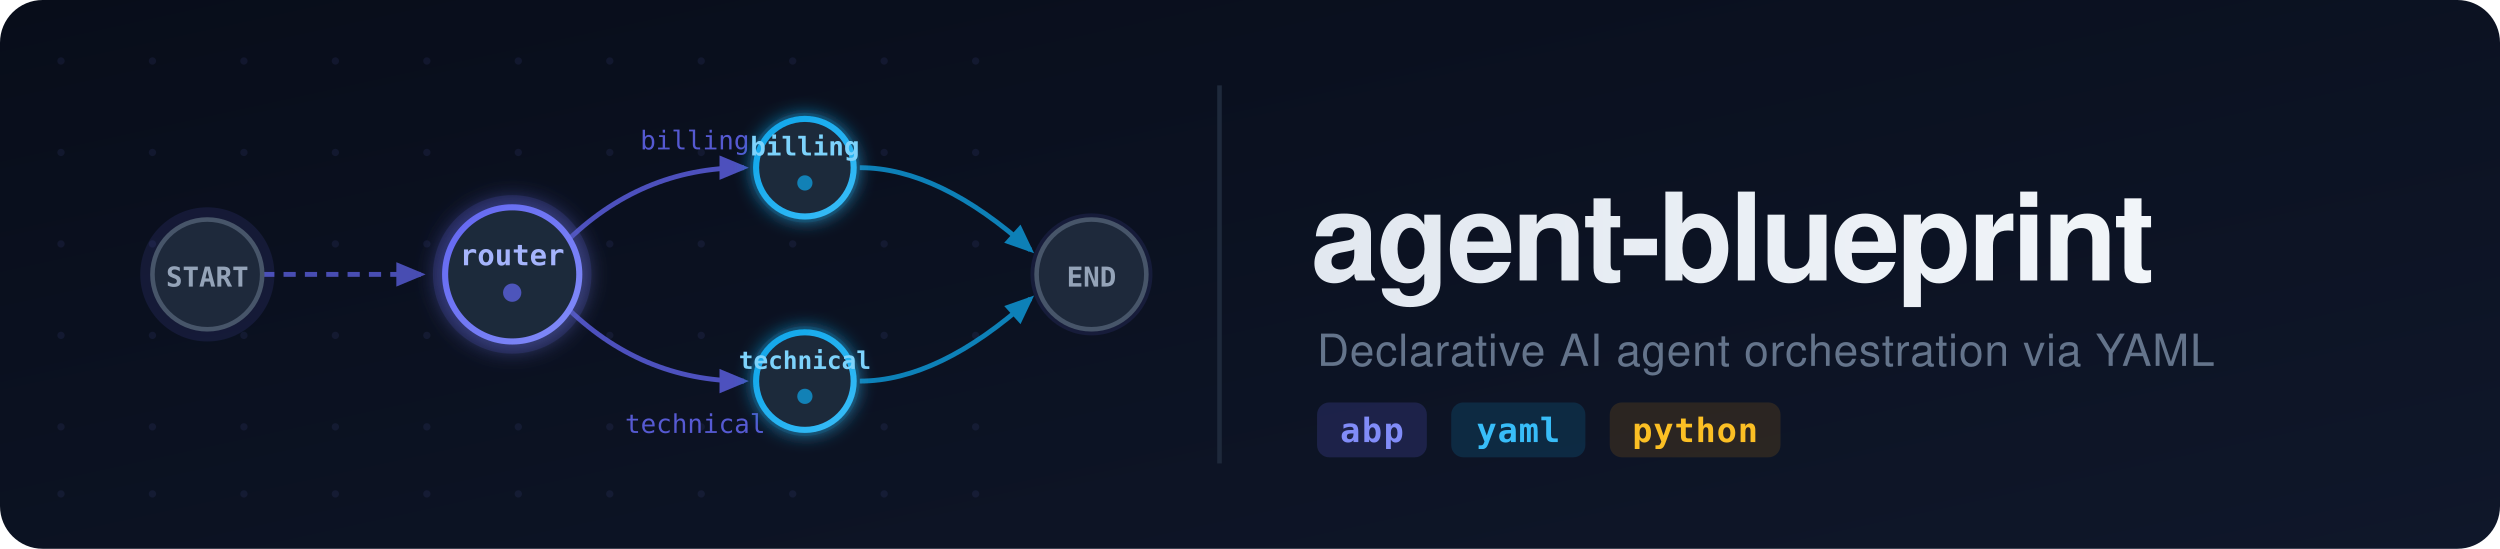
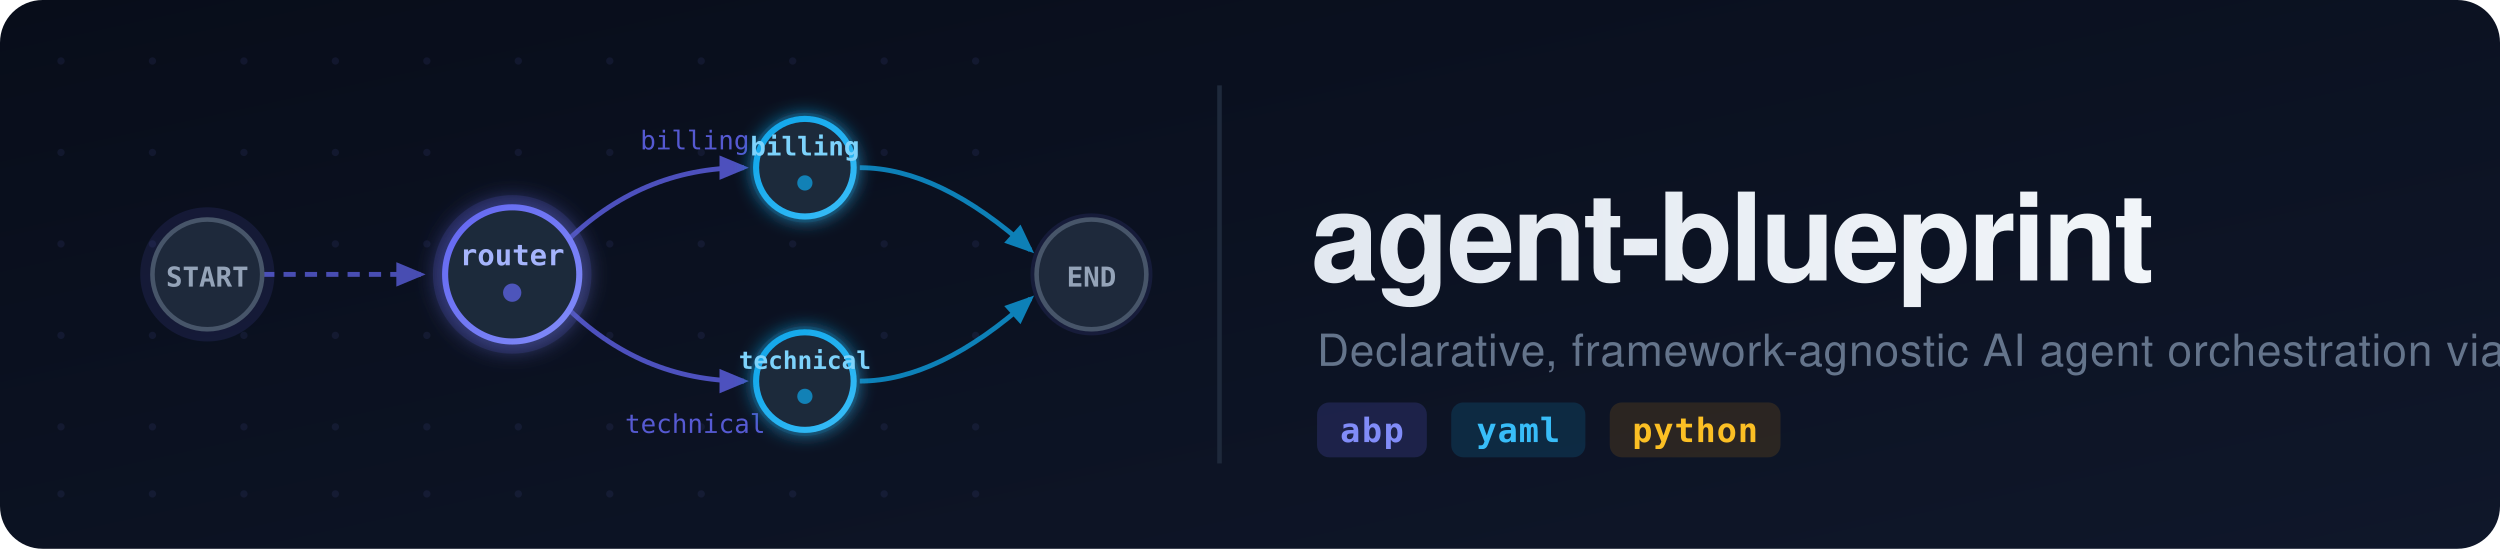
<svg xmlns="http://www.w3.org/2000/svg" width="820" height="180" viewBox="0 0 820 180">
  <defs>
    <linearGradient id="bg" x1="0%" y1="0%" x2="100%" y2="100%">
      <stop offset="0%" stop-color="#080d1a" />
      <stop offset="100%" stop-color="#0f172a" />
    </linearGradient>
    <linearGradient id="indigo" x1="0%" y1="0%" x2="100%" y2="100%">
      <stop offset="0%" stop-color="#6366f1" />
      <stop offset="100%" stop-color="#818cf8" />
    </linearGradient>
    <linearGradient id="sky" x1="0%" y1="0%" x2="100%" y2="100%">
      <stop offset="0%" stop-color="#0ea5e9" />
      <stop offset="100%" stop-color="#38bdf8" />
    </linearGradient>
    <linearGradient id="textgrad" x1="0%" y1="0%" x2="100%" y2="0%">
      <stop offset="0%" stop-color="#e2e8f0" />
      <stop offset="100%" stop-color="#f1f5f9" />
    </linearGradient>
    <filter id="glow-indigo" x="-50%" y="-50%" width="200%" height="200%">
      <feGaussianBlur stdDeviation="4" result="blur" />
      <feMerge>
        <feMergeNode in="blur" />
        <feMergeNode in="SourceGraphic" />
      </feMerge>
    </filter>
    <filter id="glow-sky" x="-50%" y="-50%" width="200%" height="200%">
      <feGaussianBlur stdDeviation="3" result="blur" />
      <feMerge>
        <feMergeNode in="blur" />
        <feMergeNode in="SourceGraphic" />
      </feMerge>
    </filter>
    <marker id="arr-indigo" markerWidth="7" markerHeight="7" refX="5" refY="3.5" orient="auto">
      <path d="M0,1 L0,6 L6,3.5 z" fill="#6366f1" />
    </marker>
    <marker id="arr-sky" markerWidth="7" markerHeight="7" refX="5" refY="3.5" orient="auto">
      <path d="M0,1 L0,6 L6,3.5 z" fill="#0ea5e9" />
    </marker>
    <marker id="arr-gray" markerWidth="7" markerHeight="7" refX="5" refY="3.5" orient="auto">
      <path d="M0,1 L0,6 L6,3.5 z" fill="#475569" />
    </marker>
  </defs>
  <rect width="820" height="180" rx="14" fill="url(#bg)" />
  <g opacity="0.08" fill="#7c83ff">
    <circle cx="20" cy="20" r="1.2" />
    <circle cx="50" cy="20" r="1.2" />
    <circle cx="80" cy="20" r="1.2" />
    <circle cx="110" cy="20" r="1.2" />
    <circle cx="140" cy="20" r="1.2" />
    <circle cx="170" cy="20" r="1.2" />
    <circle cx="200" cy="20" r="1.2" />
    <circle cx="230" cy="20" r="1.2" />
    <circle cx="260" cy="20" r="1.2" />
    <circle cx="290" cy="20" r="1.2" />
    <circle cx="320" cy="20" r="1.2" />
    <circle cx="20" cy="50" r="1.2" />
    <circle cx="50" cy="50" r="1.2" />
    <circle cx="80" cy="50" r="1.2" />
    <circle cx="110" cy="50" r="1.2" />
    <circle cx="140" cy="50" r="1.2" />
    <circle cx="170" cy="50" r="1.2" />
    <circle cx="200" cy="50" r="1.2" />
    <circle cx="230" cy="50" r="1.2" />
    <circle cx="260" cy="50" r="1.2" />
    <circle cx="290" cy="50" r="1.2" />
    <circle cx="320" cy="50" r="1.2" />
    <circle cx="20" cy="80" r="1.2" />
    <circle cx="50" cy="80" r="1.2" />
    <circle cx="80" cy="80" r="1.2" />
    <circle cx="110" cy="80" r="1.2" />
    <circle cx="140" cy="80" r="1.2" />
    <circle cx="170" cy="80" r="1.2" />
    <circle cx="200" cy="80" r="1.2" />
    <circle cx="230" cy="80" r="1.2" />
    <circle cx="260" cy="80" r="1.2" />
    <circle cx="290" cy="80" r="1.2" />
    <circle cx="320" cy="80" r="1.2" />
    <circle cx="20" cy="110" r="1.2" />
    <circle cx="50" cy="110" r="1.2" />
    <circle cx="80" cy="110" r="1.2" />
    <circle cx="110" cy="110" r="1.2" />
    <circle cx="140" cy="110" r="1.2" />
    <circle cx="170" cy="110" r="1.2" />
    <circle cx="200" cy="110" r="1.2" />
    <circle cx="230" cy="110" r="1.2" />
    <circle cx="260" cy="110" r="1.2" />
    <circle cx="290" cy="110" r="1.2" />
    <circle cx="320" cy="110" r="1.2" />
    <circle cx="20" cy="140" r="1.2" />
    <circle cx="50" cy="140" r="1.2" />
    <circle cx="80" cy="140" r="1.2" />
    <circle cx="110" cy="140" r="1.2" />
    <circle cx="140" cy="140" r="1.2" />
    <circle cx="170" cy="140" r="1.2" />
    <circle cx="200" cy="140" r="1.2" />
    <circle cx="230" cy="140" r="1.2" />
    <circle cx="260" cy="140" r="1.2" />
    <circle cx="290" cy="140" r="1.2" />
    <circle cx="320" cy="140" r="1.2" />
    <circle cx="20" cy="162" r="1.2" />
    <circle cx="50" cy="162" r="1.2" />
    <circle cx="80" cy="162" r="1.2" />
    <circle cx="110" cy="162" r="1.2" />
    <circle cx="140" cy="162" r="1.2" />
    <circle cx="170" cy="162" r="1.2" />
    <circle cx="200" cy="162" r="1.2" />
    <circle cx="230" cy="162" r="1.2" />
    <circle cx="260" cy="162" r="1.2" />
    <circle cx="290" cy="162" r="1.2" />
    <circle cx="320" cy="162" r="1.2" />
  </g>
  <circle cx="68" cy="90" r="22" fill="#6366f1" opacity="0.12" />
  <circle cx="168" cy="90" r="26" fill="#6366f1" opacity="0.15" />
  <circle cx="264" cy="55" r="18" fill="#0ea5e9" opacity="0.14" />
  <circle cx="264" cy="125" r="18" fill="#0ea5e9" opacity="0.14" />
  <circle cx="358" cy="90" r="20" fill="#6366f1" opacity="0.12" />
  <line x1="86" y1="90" x2="138" y2="90" stroke="#6366f1" stroke-width="1.6" stroke-dasharray="4,3" opacity="0.7" marker-end="url(#arr-indigo)" />
  <path d="M 185 80 Q 210 55 244 55" fill="none" stroke="#6366f1" stroke-width="1.6" opacity="0.75" marker-end="url(#arr-indigo)" />
  <path d="M 185 100 Q 210 125 244 125" fill="none" stroke="#6366f1" stroke-width="1.6" opacity="0.75" marker-end="url(#arr-indigo)" />
  <path d="M 282 55 Q 308 55 338 82" fill="none" stroke="#0ea5e9" stroke-width="1.6" opacity="0.75" marker-end="url(#arr-sky)" />
  <path d="M 282 125 Q 308 125 338 98" fill="none" stroke="#0ea5e9" stroke-width="1.6" opacity="0.75" marker-end="url(#arr-sky)" />
  <text x="210" y="49" font-family="ui-monospace,monospace" font-size="8.5" fill="#6366f1" opacity="0.85">billing</text>
  <text x="205" y="142" font-family="ui-monospace,monospace" font-size="8.5" fill="#6366f1" opacity="0.85">technical</text>
  <circle cx="68" cy="90" r="18" fill="#1e293b" stroke="#475569" stroke-width="1.5" />
  <text x="68" y="94" font-family="ui-monospace,monospace" font-size="9" fill="#94a3b8" text-anchor="middle" font-weight="600">START</text>
  <circle cx="168" cy="90" r="22" fill="#1e293b" stroke="url(#indigo)" stroke-width="2" filter="url(#glow-indigo)" />
  <text x="168" y="87" font-family="ui-monospace,monospace" font-size="9.5" fill="#a5b4fc" text-anchor="middle" font-weight="700">router</text>
  <circle cx="168" cy="96" r="3" fill="#6366f1" opacity="0.7" />
  <circle cx="264" cy="55" r="16" fill="#1e293b" stroke="url(#sky)" stroke-width="2" filter="url(#glow-sky)" />
  <text x="264" y="51" font-family="ui-monospace,monospace" font-size="8.5" fill="#7dd3fc" text-anchor="middle" font-weight="600">billing</text>
  <circle cx="264" cy="60" r="2.5" fill="#0ea5e9" opacity="0.7" />
  <circle cx="264" cy="125" r="16" fill="#1e293b" stroke="url(#sky)" stroke-width="2" filter="url(#glow-sky)" />
  <text x="264" y="121" font-family="ui-monospace,monospace" font-size="8" fill="#7dd3fc" text-anchor="middle" font-weight="600">technical</text>
  <circle cx="264" cy="130" r="2.5" fill="#0ea5e9" opacity="0.7" />
  <circle cx="358" cy="90" r="18" fill="#1e293b" stroke="#475569" stroke-width="1.5" />
  <text x="358" y="94" font-family="ui-monospace,monospace" font-size="9" fill="#94a3b8" text-anchor="middle" font-weight="600">END</text>
  <line x1="400" y1="28" x2="400" y2="152" stroke="#1e293b" stroke-width="1.5" />
  <text x="430" y="92" font-family="-apple-system,BlinkMacSystemFont,'Segoe UI',Helvetica,Arial,sans-serif" font-size="40" font-weight="800" letter-spacing="-1" fill="url(#textgrad)">agent-blueprint</text>
  <text x="432" y="120" font-family="-apple-system,BlinkMacSystemFont,'Segoe UI',Helvetica,Arial,sans-serif" font-size="14.5" fill="#64748b" letter-spacing="0.3">
-     Declarative AI agent orchestration via YAML
+     Declarative, framework-agnostic AI agent orchestration via YAML
  </text>
  <rect x="432" y="132" width="36" height="18" rx="4" fill="#6366f1" opacity="0.18" />
  <text x="450" y="145" font-family="ui-monospace,monospace" font-size="11" font-weight="700" fill="#818cf8" text-anchor="middle" letter-spacing="0.5">abp</text>
  <rect x="476" y="132" width="44" height="18" rx="4" fill="#0ea5e9" opacity="0.15" />
  <text x="498" y="145" font-family="ui-monospace,monospace" font-size="11" font-weight="700" fill="#38bdf8" text-anchor="middle" letter-spacing="0.3">yaml</text>
  <rect x="528" y="132" width="56" height="18" rx="4" fill="#f59e0b" opacity="0.13" />
  <text x="556" y="145" font-family="ui-monospace,monospace" font-size="11" font-weight="700" fill="#fbbf24" text-anchor="middle" letter-spacing="0.3">python</text>
</svg>
